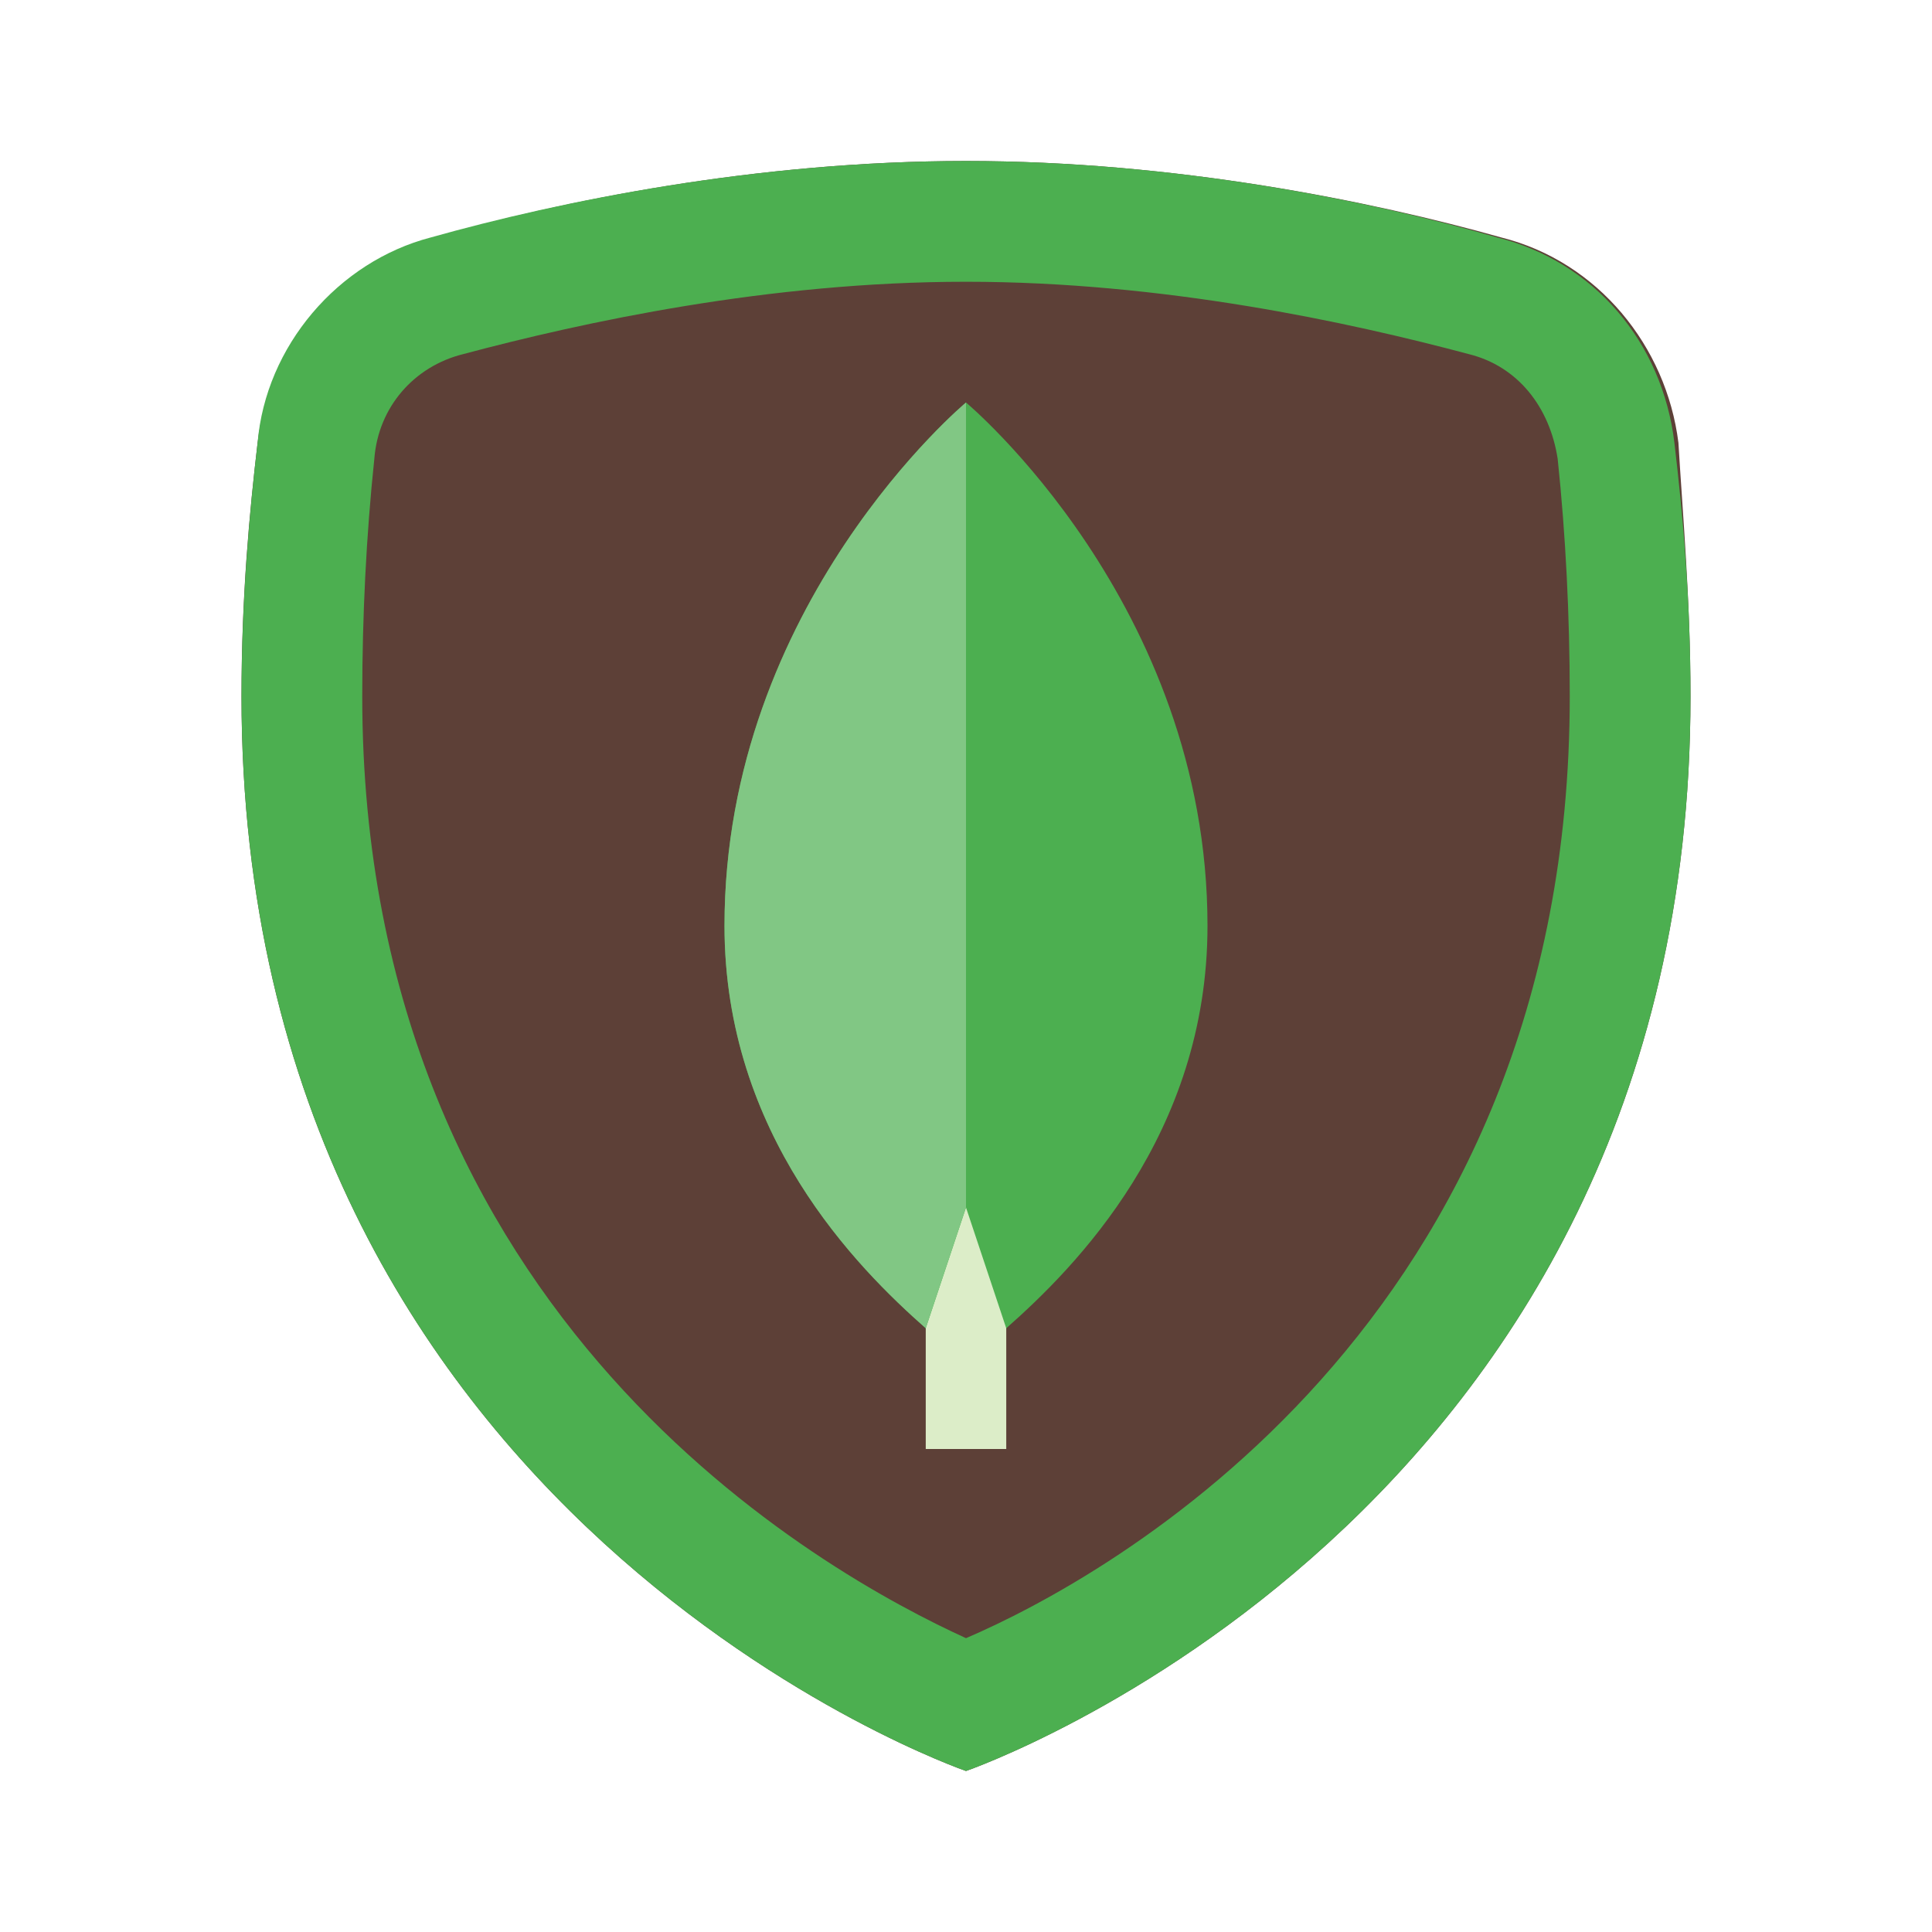
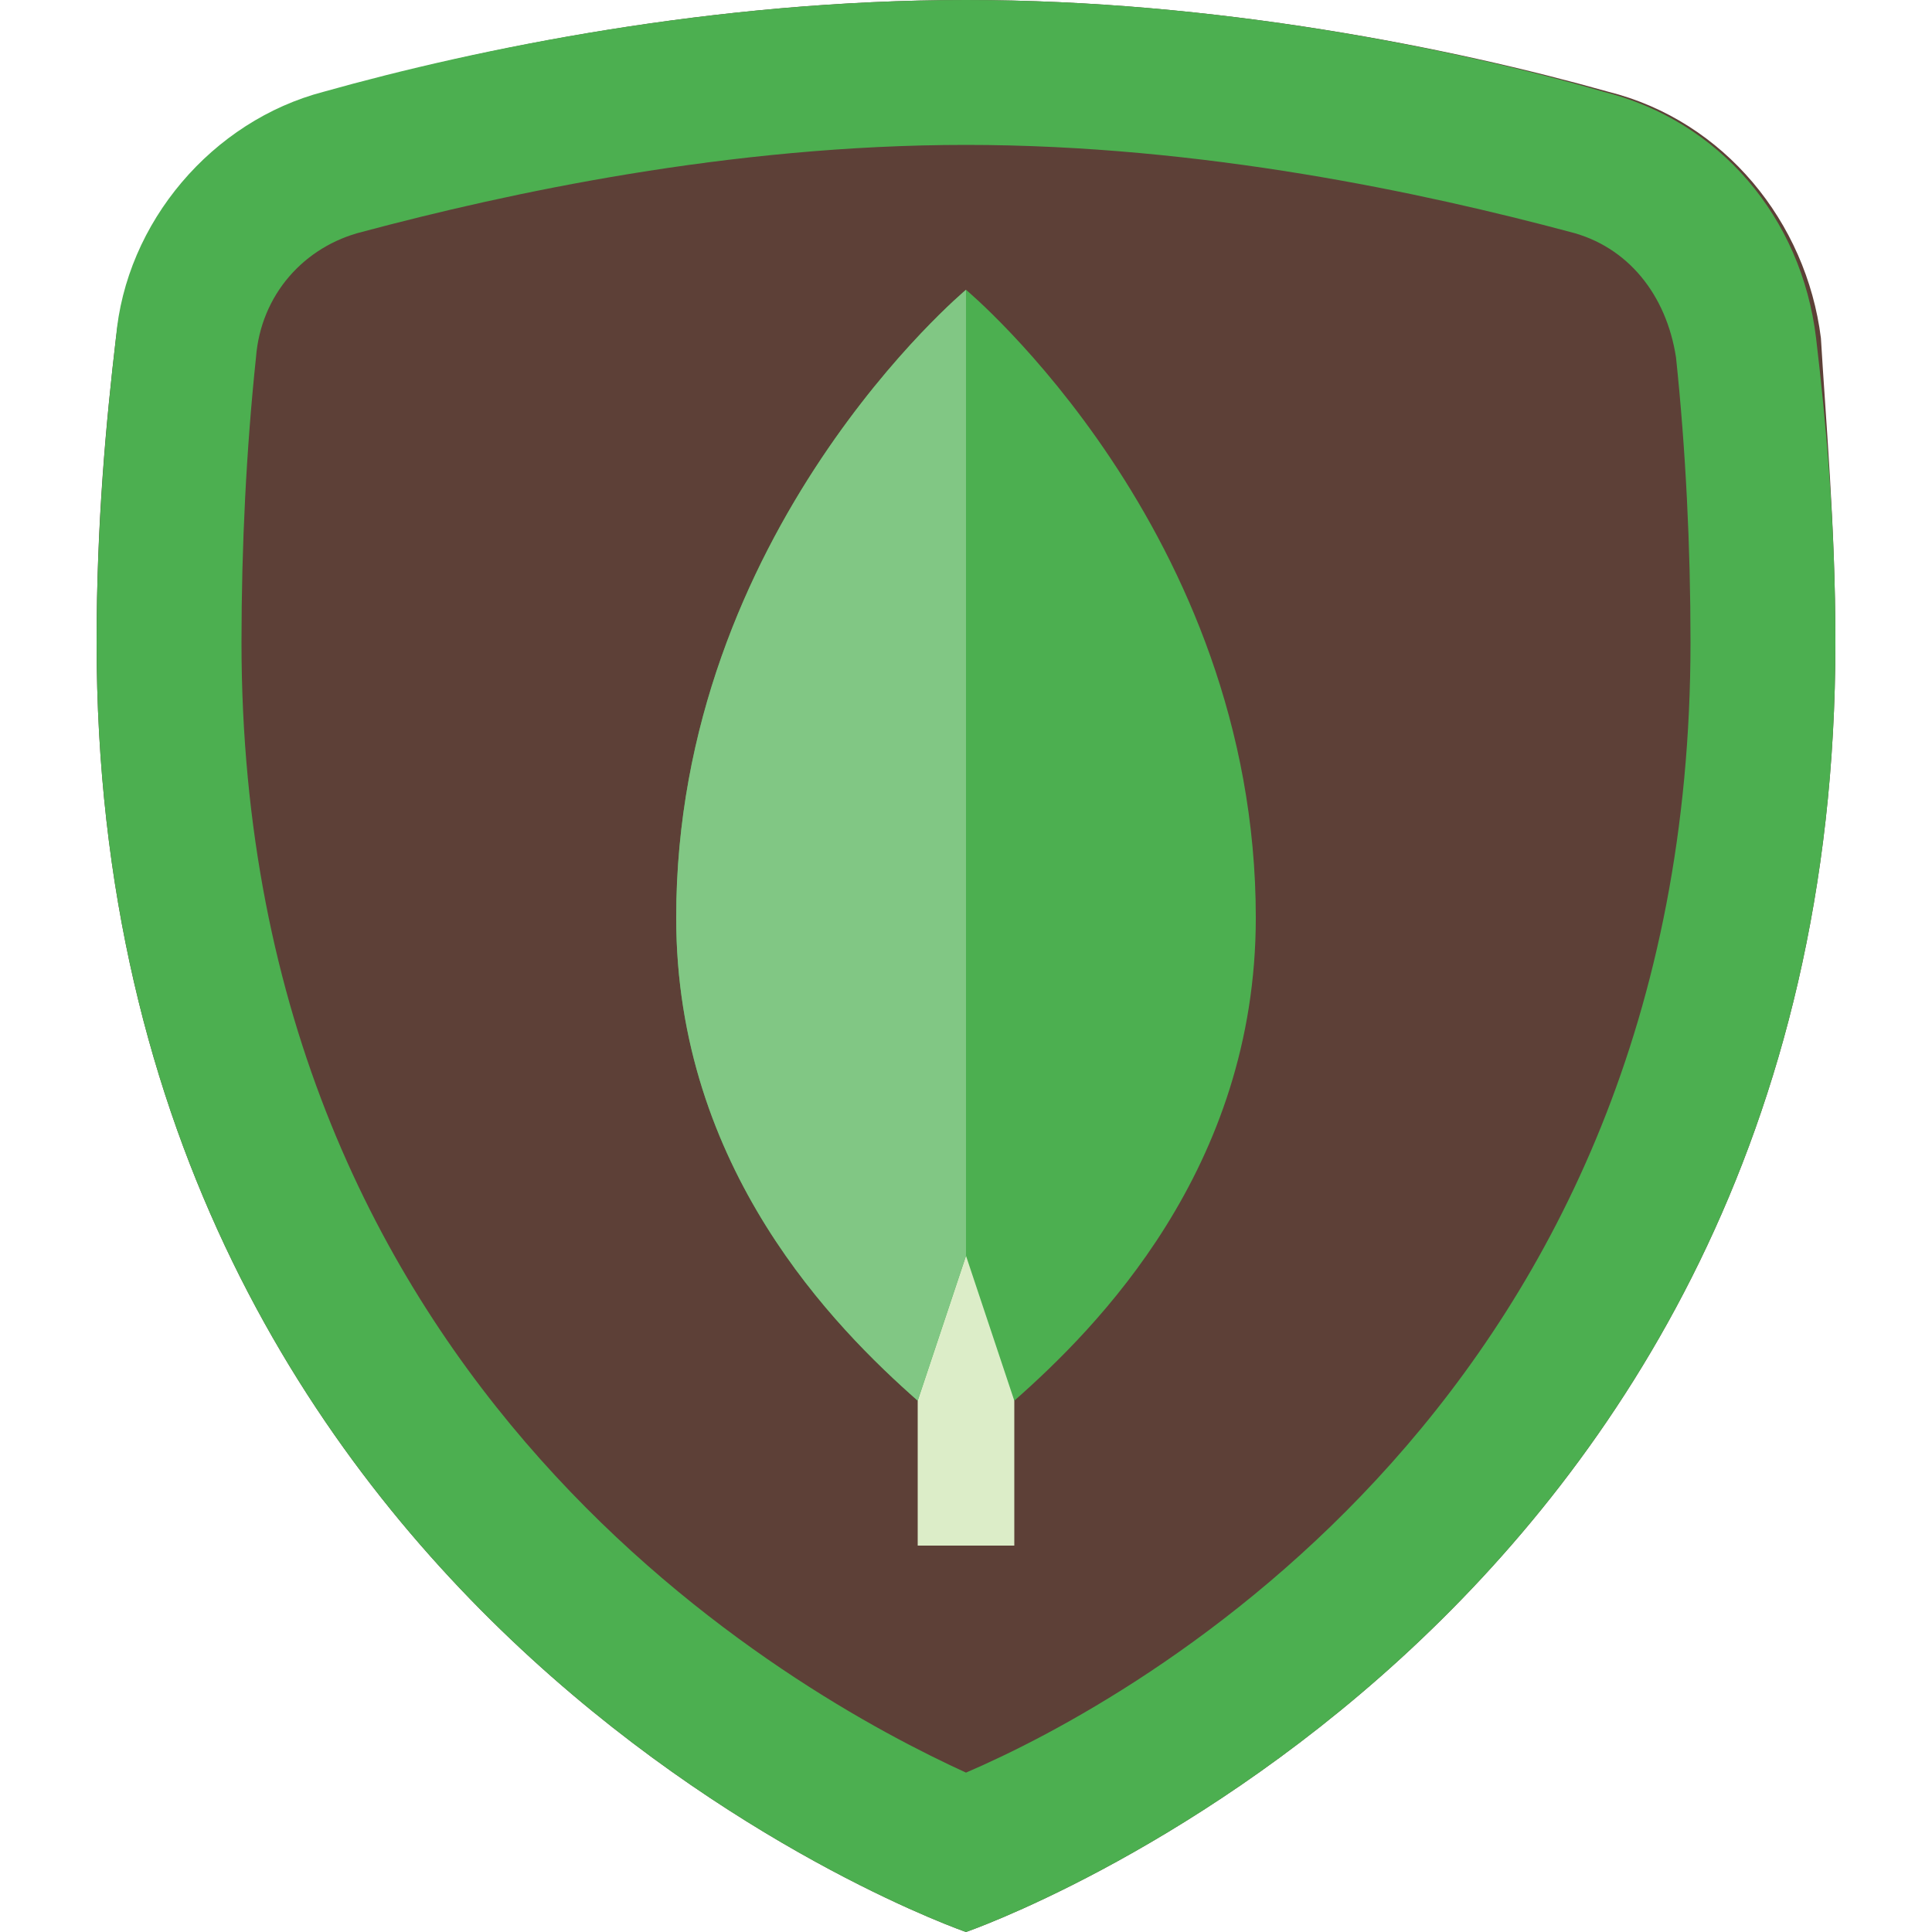
- <svg xmlns="http://www.w3.org/2000/svg" viewBox="0 0 48 48" width="48px" height="48px">
+ <svg xmlns="http://www.w3.org/2000/svg" aria-label="MongoDB" role="img" viewBox="4 4 40 40">
  <path fill="#5d4037" d="M42,17.3C42,37.8,24,44,24,44S6,37.8,6,17.3c0-2.5,0.2-4.6,0.4-6.3c0.3-2.5,2-4.5,4.4-5.1 C13.9,5,18.8,4,24,4s10.1,1,13.3,1.9c2.4,0.6,4.1,2.7,4.4,5.1C41.8,12.7,42,14.9,42,17.3z" />
  <path fill="#4caf50" d="M24,7c4.9,0,9.5,1,12.5,1.8c1.2,0.3,2,1.3,2.2,2.6c0.2,1.9,0.3,3.9,0.3,5.9c0,15.6-11.5,21.9-15,23.4 c-3.5-1.6-15-7.9-15-23.4c0-2,0.1-4,0.3-5.9c0.1-1.3,1-2.3,2.2-2.6C14.5,8,19.1,7,24,7 M24,4c-5.2,0-10.1,1-13.3,1.9 C8.4,6.5,6.6,8.6,6.4,11C6.2,12.7,6,14.9,6,17.3C6,37.8,24,44,24,44s18-6.2,18-26.7c0-2.5-0.2-4.6-0.4-6.3c-0.3-2.5-2-4.5-4.4-5.1 C34.1,5,29.2,4,24,4L24,4z" />
  <path fill="#dcedc8" d="M23 28H25V36H23z" />
  <path fill="#4caf50" d="M24,10c0,0-6,5-6,13c0,5.2,3.3,8.5,5,10l1-3l1,3c1.7-1.5,5-4.8,5-10C30,15,24,10,24,10z" />
  <path fill="#81c784" d="M24,10c0,0-6,5-6,13c0,5.2,3.3,8.5,5,10l1-3V10z" />
</svg>
